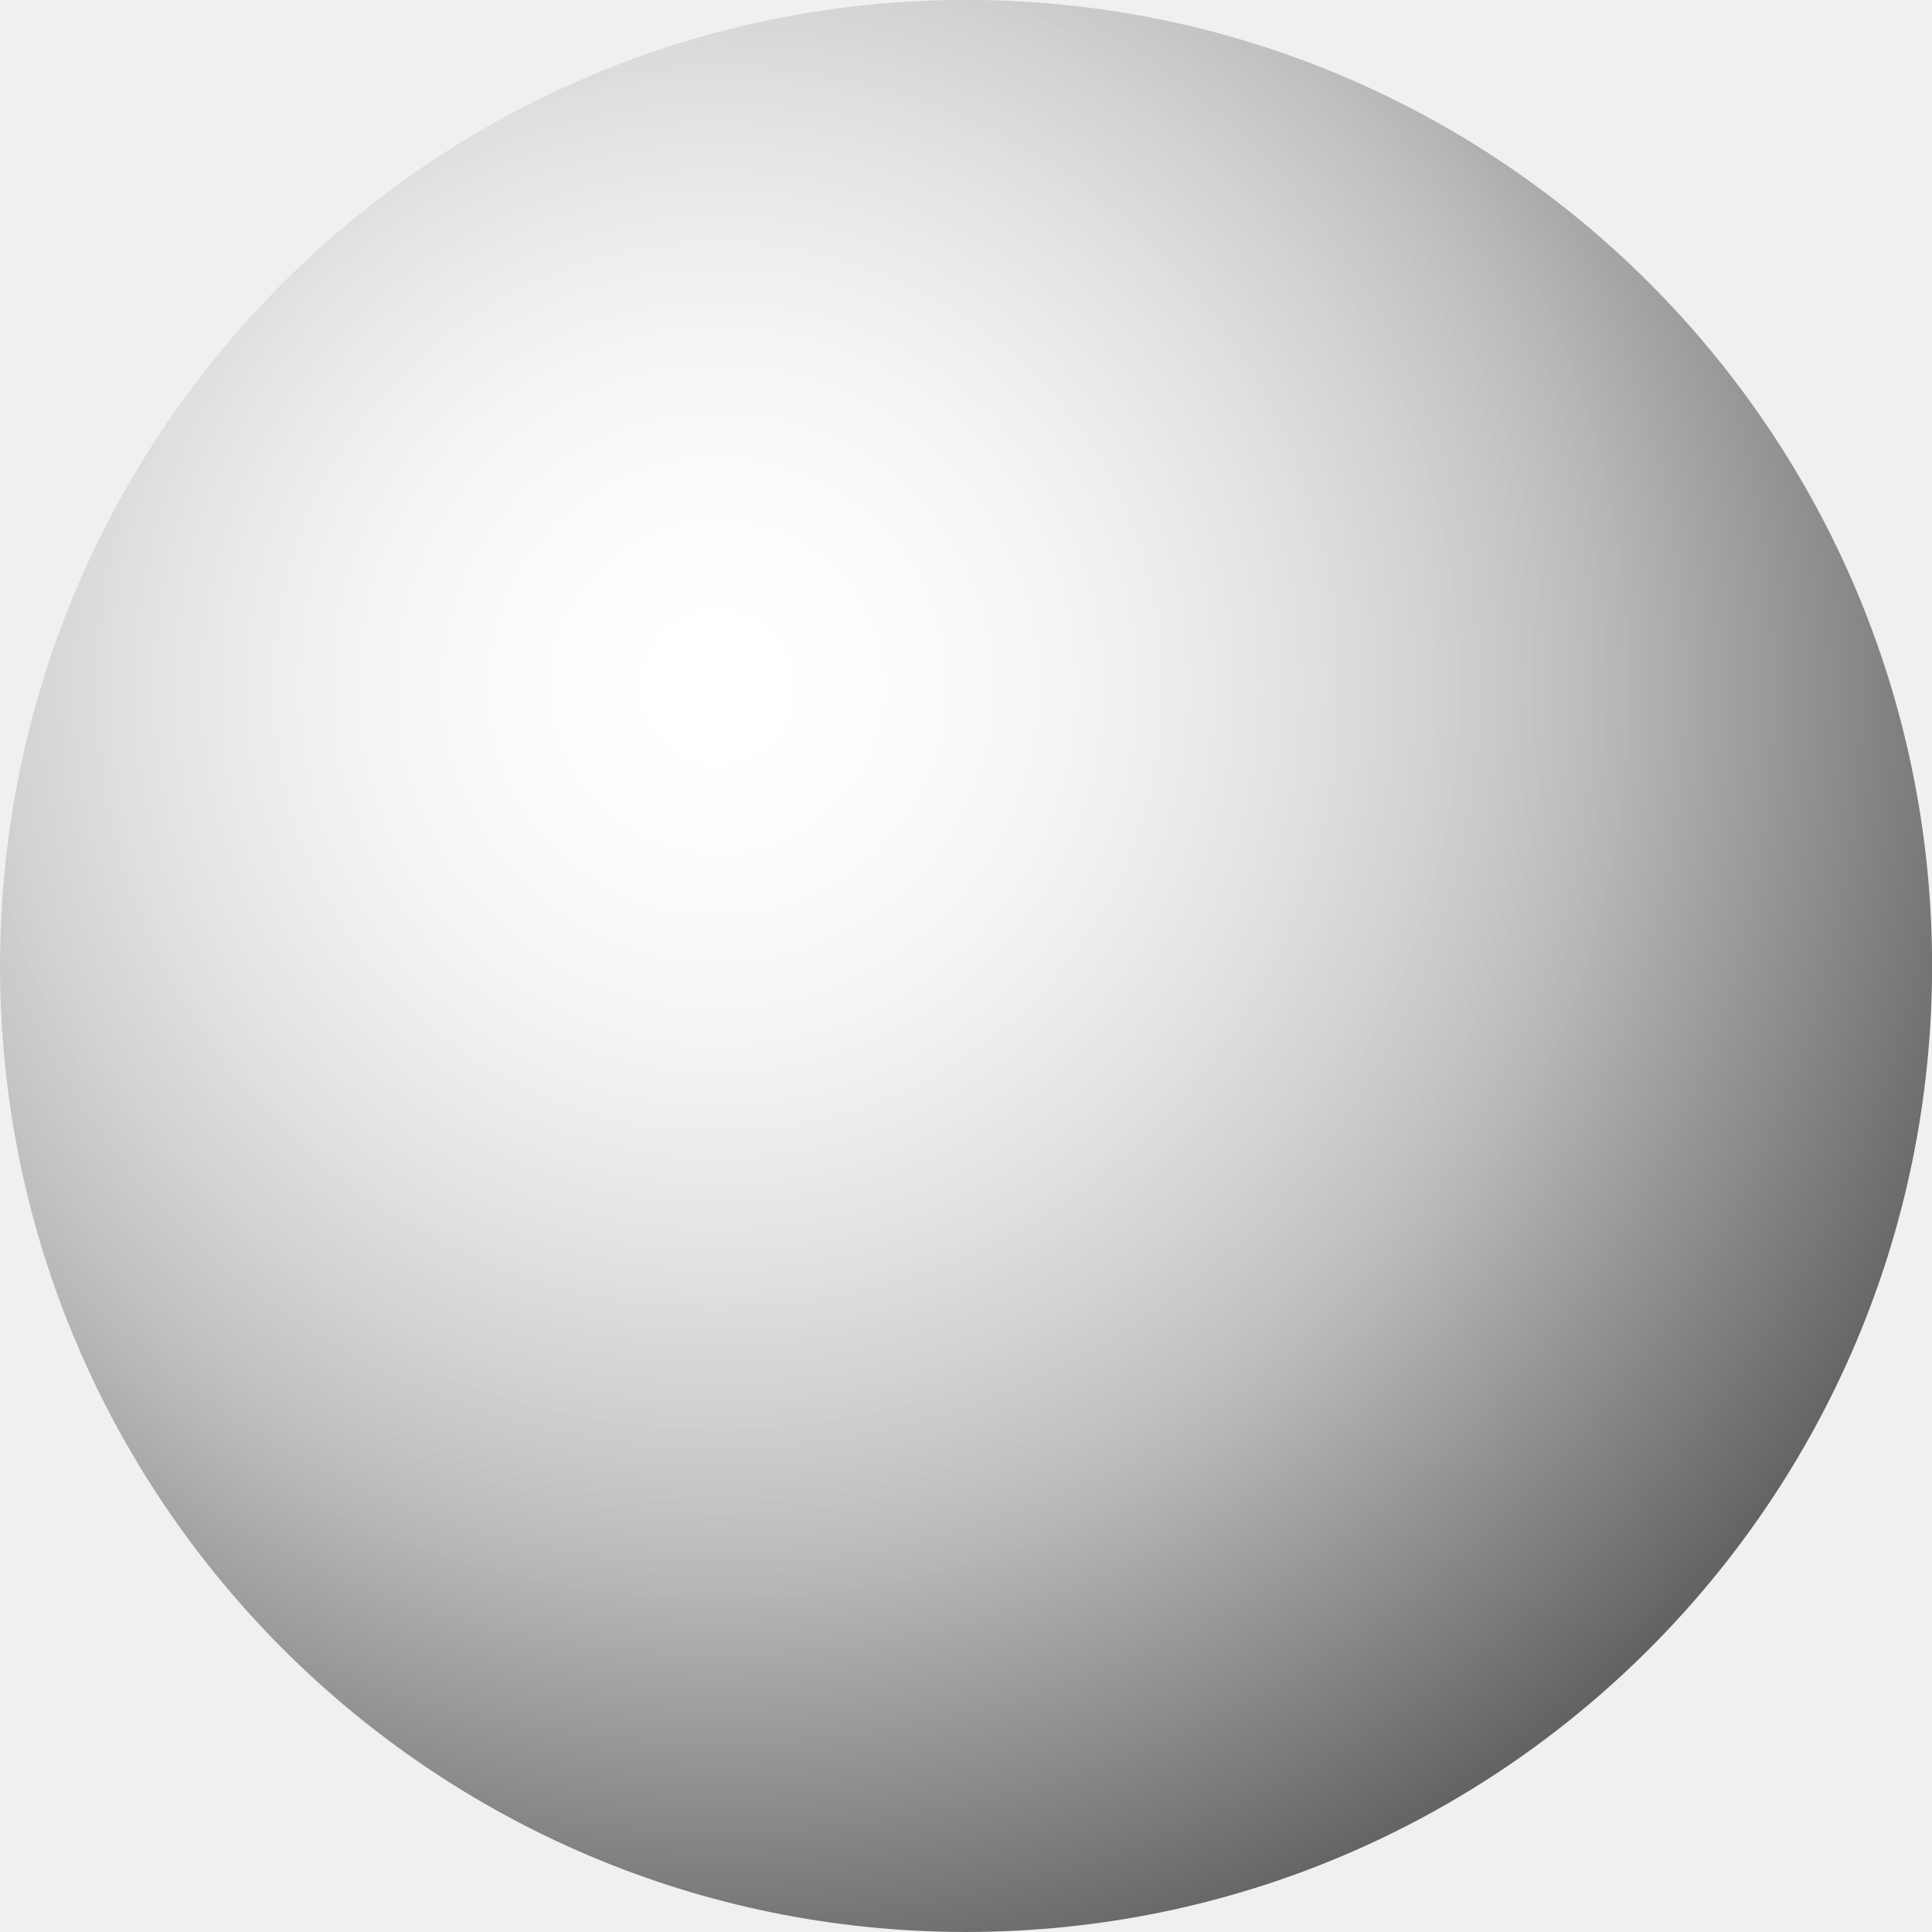
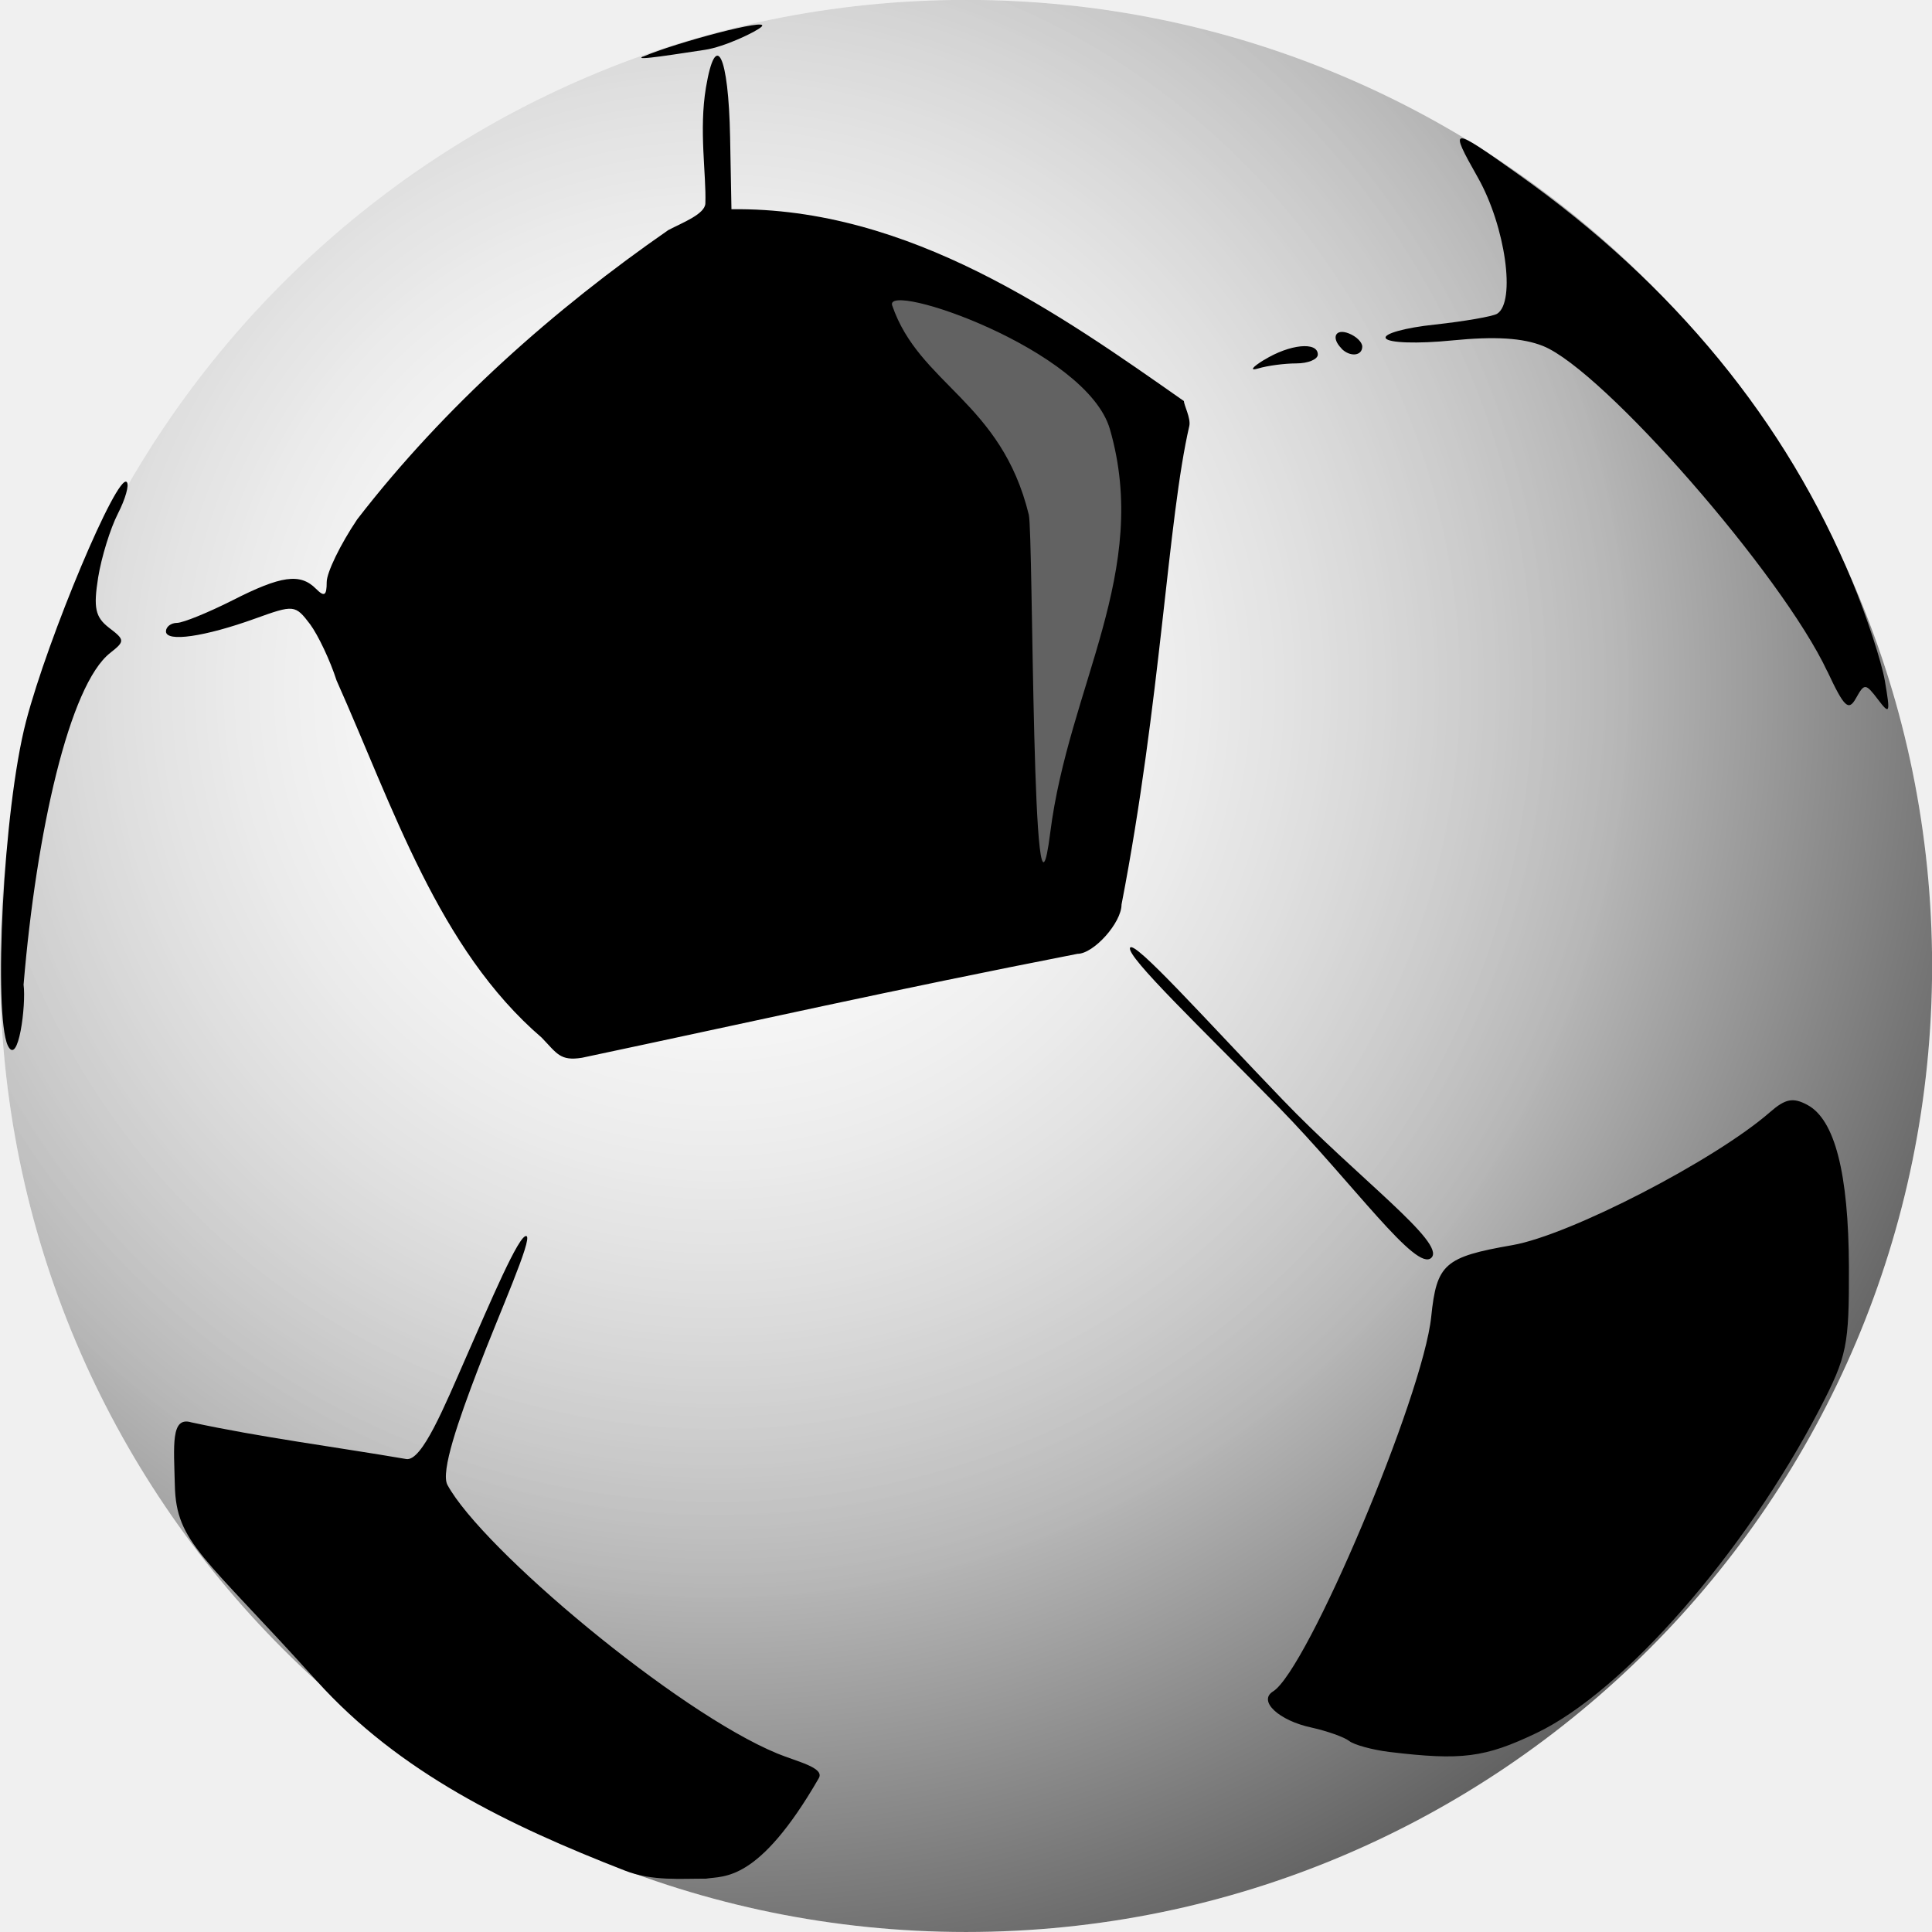
<svg xmlns="http://www.w3.org/2000/svg" xmlns:xlink="http://www.w3.org/1999/xlink" id="svg2" version="1.1" width="10" height="10">
  <defs id="defs6">
    <linearGradient id="linearGradient3771">
      <stop id="stop3773" offset="0" style="stop-color:#ffffff;stop-opacity:1;" />
      <stop id="stop3777" offset="1" style="stop-color:#ffffff;stop-opacity:0;" />
    </linearGradient>
    <linearGradient id="linearGradient3759">
      <stop style="stop-color:#ffffff;stop-opacity:1;" offset="0" id="stop3761" />
      <stop id="stop3767" offset="0.543" style="stop-color:#b5b5b5;stop-opacity:1;" />
      <stop style="stop-color:#222222;stop-opacity:1;" offset="1" id="stop3763" />
    </linearGradient>
    <radialGradient xlink:href="#linearGradient3759" id="radialGradient3765" cx="3.425" cy="3.38" fx="3.425" fy="3.38" r="4.653" gradientUnits="userSpaceOnUse" gradientTransform="matrix(1.726369,0,0,1.726369,-2.072865,-2.212527)" />
    <radialGradient xlink:href="#linearGradient3771" id="radialGradient3779" gradientUnits="userSpaceOnUse" gradientTransform="matrix(0.9485931,0,0,0.9485931,0.5913734,0.4159777)" cx="3.425" cy="3.38" fx="3.425" fy="3.38" r="4.653" />
  </defs>
  <path style="color:#000000;fill:#ffffff;fill-opacity:1;fill-rule:nonzero;stroke:none;stroke-width:1.034;marker:none;visibility:visible;display:inline;overflow:visible;enable-background:accumulate" id="path2987" d="m 9.688,4.965 a 4.653,4.653 0 1 1 -9.306,0 4.653,4.653 0 1 1 9.306,0 z" transform="matrix(1.074627,0,0,1.074627,-0.410448,-0.3358209)" />
  <path transform="matrix(1.074627,0,0,1.074627,-0.410448,-0.3358209)" d="m 9.688,4.965 a 4.653,4.653 0 1 1 -9.306,0 4.653,4.653 0 1 1 9.306,0 z" id="path3757" style="color:#000000;fill:url(#radialGradient3765);fill-opacity:1;fill-rule:nonzero;stroke:none;stroke-width:1.034;marker:none;visibility:visible;display:inline;overflow:visible;enable-background:accumulate" />
  <path style="color:#000000;fill:url(#radialGradient3779);fill-opacity:1;fill-rule:nonzero;stroke:none;stroke-width:1.034;marker:none;visibility:visible;display:inline;overflow:visible;enable-background:accumulate" id="path3769" d="m 9.688,4.965 a 4.653,4.653 0 1 1 -9.306,0 4.653,4.653 0 1 1 9.306,0 z" transform="matrix(1.074627,0,0,1.074627,-0.410448,-0.3358209)" />
+   <path style="fill:#000000" d="M 3.234,9.682 C 2.633,9.448 2.067,9.175 1.639,8.7 1.054,8.051 0.912,7.986 0.905,7.689 0.9,7.482 0.883,7.33 0.99,7.362 1.352,7.44 1.735,7.489 2.103,7.552 2.184,7.565 2.3,7.281 2.415,7.019 2.533,6.751 2.688,6.383 2.725,6.398 2.758,6.411 2.585,6.796 2.474,7.087 2.375,7.346 2.279,7.618 2.316,7.686 c 0.18,0.331 1.186,1.175 1.707,1.39 0.101,0.042 0.247,0.073 0.215,0.128 C 3.924,9.748 3.746,9.708 3.654,9.724 3.528,9.723 3.376,9.738 3.234,9.682 z M 7.191,9.068 C 7.102,9.057 7.008,9.031 6.983,9.011 6.957,8.991 6.87,8.96 6.789,8.942 6.619,8.906 6.51,8.804 6.589,8.755 6.766,8.646 7.366,7.224 7.408,6.815 7.436,6.542 7.477,6.506 7.827,6.445 8.124,6.394 8.877,6.005 9.162,5.756 c 0.079,-0.069 0.119,-0.077 0.193,-0.037 0.142,0.076 0.213,0.353 0.215,0.838 0.001,0.408 -0.009,0.461 -0.151,0.735 C 9.033,8.035 8.406,8.754 7.953,8.97 7.685,9.098 7.565,9.113 7.191,9.068 z M 5.849,4.906 C 5.868,4.86 6.25,5.288 6.637,5.69 7.023,6.093 7.486,6.433 7.409,6.51 7.331,6.587 7.007,6.129 6.616,5.728 6.224,5.328 5.831,4.953 5.849,4.906 z M 2.804,5.371 C 2.27,4.913 2.034,4.176 1.742,3.522 1.709,3.419 1.647,3.288 1.605,3.231 1.528,3.13 1.522,3.129 1.32,3.202 1.059,3.296 0.859,3.325 0.859,3.268 c 0,-0.024 0.026,-0.044 0.058,-0.044 C 0.949,3.223 1.077,3.171 1.202,3.108 1.455,2.979 1.554,2.965 1.636,3.048 c 0.043,0.043 0.055,0.035 0.055,-0.035 0,-0.05 0.071,-0.196 0.158,-0.325 C 2.302,2.101 2.872,1.598 3.459,1.191 3.533,1.152 3.65,1.108 3.651,1.052 3.656,0.902 3.617,0.673 3.654,0.453 3.705,0.149 3.771,0.283 3.779,0.71 l 0.007,0.373 c 0.921,-0.012 1.706,0.547 2.342,0.993 0,0.021 0.036,0.088 0.028,0.128 -0.112,0.484 -0.147,1.423 -0.351,2.478 0,0.094 -0.144,0.255 -0.228,0.255 C 4.6,5.128 3.909,5.285 3.012,5.475 2.899,5.493 2.883,5.453 2.804,5.371 z M 0.04,5.411 C -0.033,5.25 0.014,4.198 0.135,3.733 0.249,3.297 0.607,2.446 0.656,2.495 0.67,2.509 0.649,2.583 0.61,2.659 0.571,2.735 0.525,2.884 0.508,2.989 0.483,3.146 0.493,3.194 0.564,3.249 0.647,3.312 0.647,3.319 0.571,3.379 0.359,3.544 0.188,4.305 0.122,5.097 0.136,5.199 0.095,5.525 0.04,5.411 z M 9.458,3.475 C 9.224,2.975 8.299,1.917 7.987,1.791 7.882,1.749 7.739,1.74 7.517,1.762 7.337,1.78 7.187,1.775 7.173,1.751 7.158,1.728 7.273,1.696 7.427,1.68 7.581,1.663 7.726,1.638 7.749,1.624 7.847,1.563 7.792,1.172 7.65,0.92 7.498,0.651 7.506,0.651 7.86,0.903 8.666,1.475 9.244,2.18 9.587,3.009 c 0.075,0.182 0.151,0.413 0.169,0.515 0.029,0.169 0.026,0.178 -0.036,0.096 -0.064,-0.084 -0.07,-0.084 -0.113,-0.007 -0.039,0.07 -0.061,0.049 -0.149,-0.139 z M 6.543,1.863 C 6.676,1.781 6.821,1.767 6.821,1.835 c 0,0.025 -0.05,0.046 -0.112,0.046 -0.061,0 -0.15,0.012 -0.196,0.026 -0.047,0.014 -0.033,-0.006 0.031,-0.045 z M 6.944,1.804 C 6.888,1.748 6.912,1.698 6.982,1.726 c 0.038,0.015 0.069,0.045 0.069,0.068 0,0.049 -0.064,0.055 -0.108,0.01 z M 3.329,0.293 c 0.164,-0.071 0.663,-0.205 0.613,-0.155 -0.025,0.025 -0.192,0.105 -0.294,0.12 -0.124,0.018 -0.381,0.061 -0.319,0.034 z" id="path3060" />
+   <path style="fill:#ffffff;fill-opacity:0.383;stroke:none" d="M 4.618,1.581 C 4.574,1.452 5.626,1.807 5.745,2.222 5.957,2.957 5.532,3.551 5.436,4.31 5.34,5.069 5.349,2.76 5.325,2.664 5.182,2.078 4.758,1.99 4.618,1.581 z" id="path3084" />
</svg>
